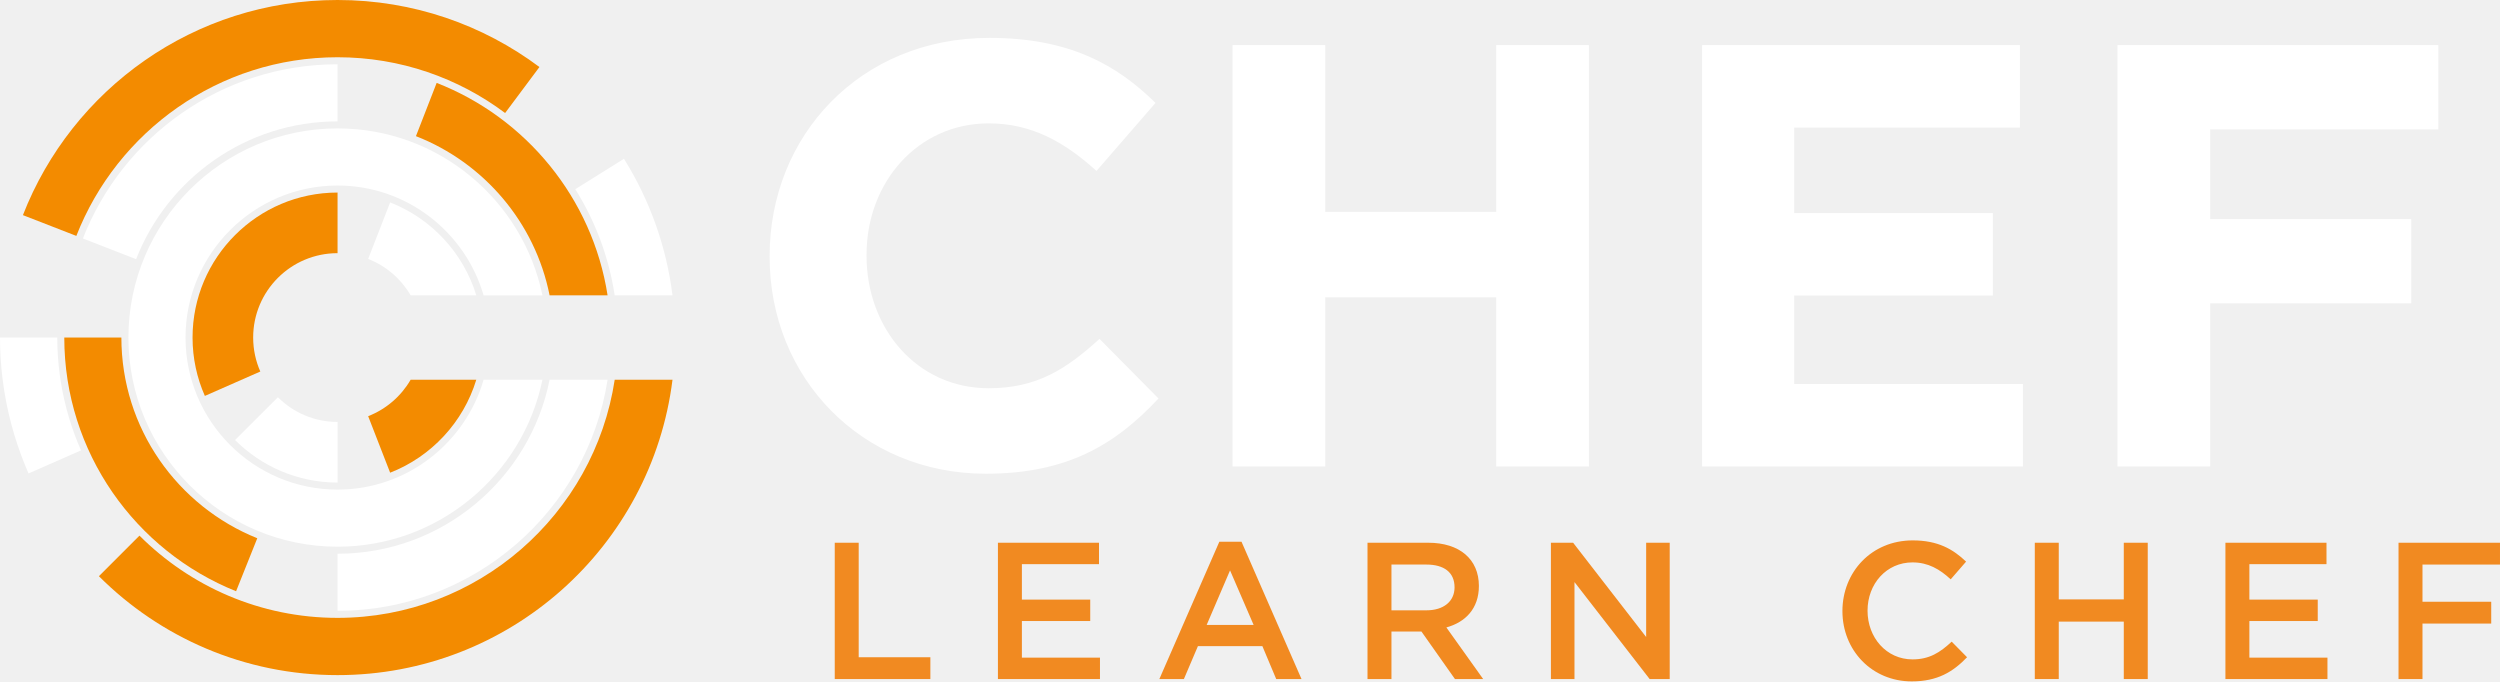
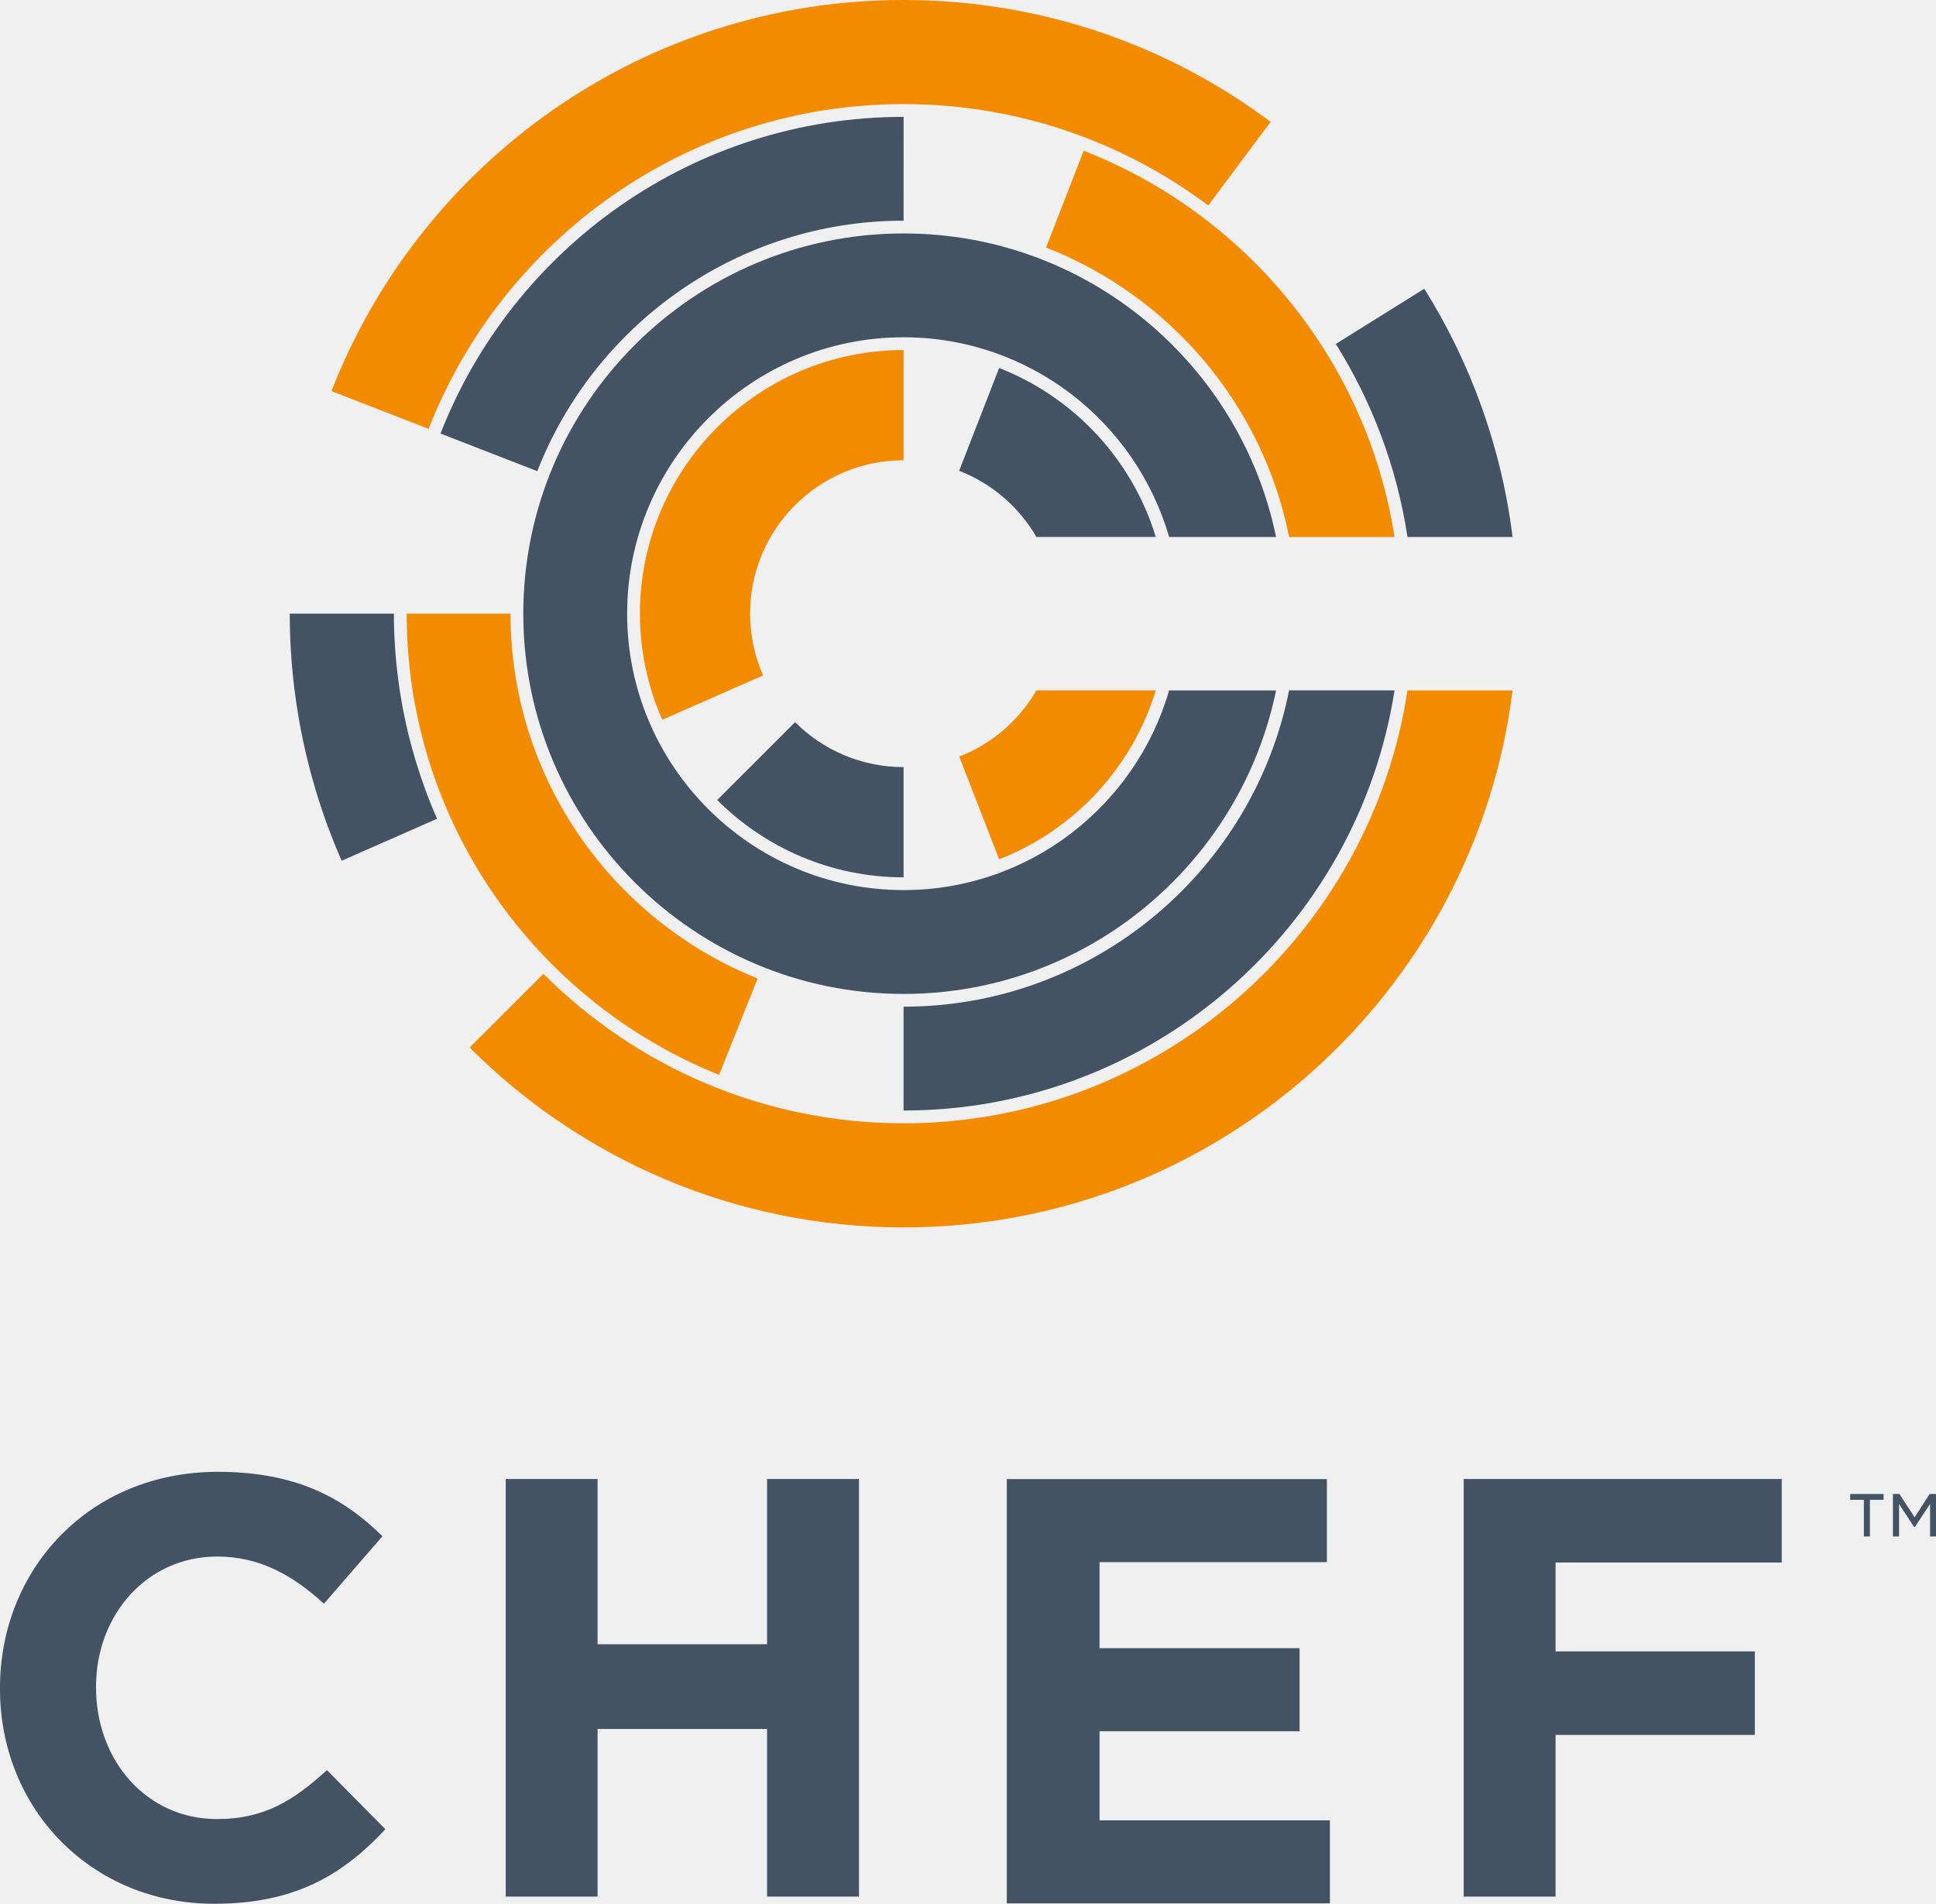
- <svg xmlns="http://www.w3.org/2000/svg" version="1.1" x="0px" y="0px" width="183.446px" height="50px" viewBox="0 0 183.446 50" enable-background="new 0 0 183.446 50" xml:space="preserve">
-   <g id="Layer_2" display="none">
-     <rect x="-313.994" y="-121.864" display="inline" fill="#231313" stroke="#000000" stroke-miterlimit="10" width="893" height="324" />
-   </g>
-   <g id="Layer_1">
-     <g>
-       <g>
-         <path fill="#FFFFFF" d="M56.474,18.857V18.77c0-8.791,6.625-15.99,16.123-15.99c5.831,0,9.32,1.944,12.192,4.771l-4.33,4.992     c-2.385-2.165-4.814-3.49-7.906-3.49c-5.212,0-8.967,4.329-8.967,9.629v0.089c0,5.3,3.666,9.718,8.967,9.718     c3.534,0,5.698-1.414,8.127-3.622l4.329,4.373c-3.18,3.401-6.714,5.521-12.677,5.521C63.232,34.759,56.474,27.736,56.474,18.857z     " />
-         <path fill="#FFFFFF" d="M90.442,3.309h6.802v12.236h12.545V3.309h6.802V34.23h-6.802V21.817H97.245V34.23h-6.802V3.309z" />
-         <path fill="#FFFFFF" d="M124.897,3.309h23.323v6.052h-16.564v6.272h14.577v6.051h-14.577v6.493h16.785v6.052h-23.544V3.309z" />
-         <path fill="#FFFFFF" d="M155.376,3.309h23.544v6.184h-16.741v6.582h14.754v6.184h-14.754V34.23h-6.803V3.309z" />
-       </g>
-     </g>
-     <path fill="#FFFFFF" d="M24.77,35.926c-6.151,0-11.156-5.004-11.156-11.156c0-6.151,5.005-11.156,11.156-11.156   c5.078,0,9.37,3.41,10.716,8.06h4.317C38.367,14.69,32.172,9.422,24.77,9.422c-8.462,0-15.347,6.885-15.347,15.347   s6.884,15.347,15.347,15.347c7.402,0,13.597-5.268,15.033-12.251h-4.317C34.14,32.515,29.848,35.926,24.77,35.926z" />
-     <path fill="#FFFFFF" d="M17.25,32.29c1.927,1.927,4.587,3.12,7.521,3.12v-4.448c-1.71,0-3.258-0.693-4.379-1.813L17.25,32.29z" />
-     <path fill="#F38B00" d="M14.129,24.77c0,1.523,0.324,2.971,0.903,4.282l4.069-1.79c-0.336-0.763-0.524-1.606-0.524-2.493   c0-3.42,2.772-6.192,6.192-6.192v-4.448C18.903,14.129,14.129,18.902,14.129,24.77z" />
-     <path fill="#FFFFFF" d="M28.628,14.854L27.015,19c1.317,0.514,2.417,1.462,3.117,2.673h4.818   C33.998,18.55,31.646,16.033,28.628,14.854z" />
-     <path fill="#F38B00" d="M27.015,30.539l1.613,4.147c3.018-1.179,5.37-3.697,6.321-6.82h-4.818   C29.432,29.076,28.332,30.025,27.015,30.539z" />
-     <path fill="#FFFFFF" d="M5.085,30.722c-0.071-0.233-0.138-0.468-0.2-0.704c-0.004-0.014-0.007-0.029-0.011-0.043   c-0.058-0.218-0.111-0.438-0.162-0.659c-0.01-0.044-0.019-0.09-0.029-0.135c-0.042-0.19-0.082-0.38-0.118-0.571   c-0.016-0.085-0.03-0.17-0.045-0.256c-0.027-0.152-0.054-0.305-0.078-0.459c-0.02-0.13-0.037-0.262-0.055-0.394   c-0.121-0.897-0.186-1.808-0.185-2.732H0c-0.001,1.007,0.062,2.002,0.181,2.982h0c0.002,0.021,0.006,0.042,0.009,0.064   c0.033,0.267,0.069,0.533,0.111,0.798c0.011,0.073,0.025,0.146,0.037,0.218c0.036,0.218,0.073,0.435,0.115,0.651   c0.022,0.115,0.047,0.229,0.071,0.343c0.036,0.172,0.072,0.344,0.111,0.515c0.035,0.151,0.072,0.3,0.11,0.449   c0.034,0.134,0.066,0.268,0.102,0.401c0.048,0.177,0.099,0.352,0.15,0.527c0.021,0.073,0.04,0.147,0.062,0.22l0.002,0   c0.291,0.959,0.634,1.896,1.033,2.803l3.851-1.693C5.612,32.296,5.326,31.518,5.085,30.722L5.085,30.722z" />
-     <path fill="#F38B00" d="M24.77,45.338c-5.671,0-10.811-2.309-14.536-6.034l-2.976,2.977c4.482,4.482,10.672,7.258,17.512,7.258   c12.631,0,23.054-9.455,24.577-21.673h-4.241C43.608,37.744,35.06,45.338,24.77,45.338z" />
-     <path fill="#F38B00" d="M24.77,4.201c4.607,0,8.864,1.523,12.295,4.092l2.518-3.375C35.452,1.83,30.325,0,24.77,0   C14.259,0,5.279,6.547,1.682,15.786l3.92,1.525C8.595,9.646,16.058,4.201,24.77,4.201z" />
-     <path fill="#FFFFFF" d="M45.106,21.673h4.241c-0.455-3.645-1.702-7.044-3.562-10.02l-3.571,2.229   C43.672,16.21,44.678,18.848,45.106,21.673z" />
-     <path fill="#F38B00" d="M40.329,21.673h4.255c-1.111-7.135-5.997-13.033-12.543-15.59l-1.52,3.908   C35.5,11.935,39.266,16.322,40.329,21.673z" />
-     <path fill="#FFFFFF" d="M24.77,8.907L24.77,8.907l0-4.19c0,0,0,0,0,0c-8.494,0-15.77,5.309-18.687,12.782l3.904,1.52   C12.296,13.106,18.051,8.907,24.77,8.907z" />
-     <path fill="#F38B00" d="M8.907,24.77L8.907,24.77l-4.19,0v0c0,8.427,5.226,15.652,12.606,18.615l1.556-3.89   C13.041,37.151,8.907,31.436,8.907,24.77z" />
-     <path fill="#FFFFFF" d="M24.77,40.632v4.19c10.005,0,18.321-7.364,19.814-16.957h-4.255C38.884,35.135,32.458,40.632,24.77,40.632z   " />
-     <g>
-       <path fill="#F18A21" d="M61.253,39.825h1.757v8.403h5.259v1.6h-7.017V39.825z" />
-       <path fill="#F18A21" d="M80.643,41.397h-5.659v2.601H80v1.572h-5.016v2.686h5.73v1.572h-7.488V39.825h7.417V41.397z" />
-       <path fill="#F18A21" d="M95.503,49.828h-1.857l-1.015-2.415h-4.73l-1.029,2.415h-1.801l4.401-10.074h1.629L95.503,49.828z     M90.259,41.854l-1.715,4.001h3.444L90.259,41.854z" />
-       <path fill="#F18A21" d="M106.762,49.828l-2.458-3.486h-2.201v3.486h-1.758V39.825h4.459c2.3,0,3.715,1.215,3.715,3.172    c0,1.658-0.986,2.658-2.387,3.044l2.701,3.787H106.762z M104.661,41.426h-2.558v3.358h2.572c1.258,0,2.058-0.658,2.058-1.687    C106.733,41.997,105.961,41.426,104.661,41.426z" />
-       <path fill="#F18A21" d="M120.792,39.825h1.729v10.003h-1.472l-5.516-7.116v7.116h-1.729V39.825h1.629l5.359,6.917V39.825z" />
-       <path fill="#F18A21" d="M140.281,50c-2.916,0-5.087-2.272-5.087-5.159c0-2.858,2.129-5.188,5.159-5.188    c1.843,0,2.958,0.643,3.915,1.558l-1.129,1.3c-0.8-0.743-1.657-1.243-2.801-1.243c-1.915,0-3.301,1.572-3.301,3.544    c0,1.972,1.386,3.573,3.301,3.573c1.229,0,2.015-0.5,2.873-1.301l1.129,1.144C143.296,49.313,142.153,50,140.281,50z" />
-       <path fill="#F18A21" d="M151.068,45.613v4.215h-1.758V39.825h1.758v4.158h4.772v-4.158h1.758v10.003h-1.758v-4.215H151.068z" />
-       <path fill="#F18A21" d="M170.714,41.397h-5.658v2.601h5.016v1.572h-5.016v2.686h5.729v1.572h-7.487V39.825h7.416V41.397z" />
-       <path fill="#F18A21" d="M183.446,41.426h-5.688v2.729h5.044v1.601h-5.044v4.072H176V39.825h7.445V41.426z" />
-     </g>
+ <svg xmlns="http://www.w3.org/2000/svg" xmlns:xlink="http://www.w3.org/1999/xlink" version="1.1" id="Layer_1" x="0px" y="0px" width="81.344px" height="80px" viewBox="0 0 81.344 80" enable-background="new 0 0 81.344 80" xml:space="preserve">
+   <path fill="#435363" d="M80.457,64.166h-0.034l-0.632-0.967v1.367h-0.256v-1.785h0.273l0.637,0.979l0.632-0.979h0.267v1.785h-0.249  v-1.367L80.457,64.166z M78.568,64.566h-0.255v-1.541h-0.574v-0.244h1.402v0.244h-0.573V64.566z" />
+   <g>
+     <defs>
+       <rect id="SVGID_1_" x="-572.958" y="-294.475" width="1224" height="792" />
+     </defs>
+     <clipPath id="SVGID_2_">
+       <use xlink:href="#SVGID_1_" overflow="visible" />
+     </clipPath>
+     <path clip-path="url(#SVGID_2_)" fill="#435363" d="M0,70.974v-0.05c0-4.989,3.76-9.075,9.15-9.075c3.31,0,5.29,1.104,6.919,2.707   l-2.457,2.833c-1.354-1.228-2.733-1.98-4.488-1.98c-2.958,0-5.089,2.457-5.089,5.466v0.05c0,3.009,2.081,5.516,5.089,5.516   c2.006,0,3.234-0.803,4.613-2.056l2.457,2.482C14.39,78.796,12.385,80,9,80C3.836,80,0,76.014,0,70.974" />
+     <polygon clip-path="url(#SVGID_2_)" fill="#435363" points="21.249,62.15 25.109,62.15 25.109,69.094 32.229,69.094 32.229,62.15    36.091,62.15 36.091,79.699 32.229,79.699 32.229,72.654 25.109,72.654 25.109,79.699 21.249,79.699  " />
+     <polygon clip-path="url(#SVGID_2_)" fill="#435363" points="42.302,62.155 55.751,62.155 55.751,65.644 46.199,65.644    46.199,69.26 54.604,69.26 54.604,72.75 46.199,72.75 46.199,76.494 55.878,76.494 55.878,79.983 42.302,79.983  " />
+     <polygon clip-path="url(#SVGID_2_)" fill="#435363" points="61.5,62.15 74.861,62.15 74.861,65.66 65.359,65.66 65.359,69.395    73.733,69.395 73.733,72.905 65.359,72.905 65.359,79.699 61.5,79.699  " />
+     <path clip-path="url(#SVGID_2_)" fill="#435363" d="M37.965,37.403c-6.404,0-11.615-5.21-11.615-11.614   c0-6.405,5.211-11.616,11.615-11.616c5.287,0,9.756,3.551,11.157,8.392h4.494C52.12,15.294,45.672,9.81,37.965,9.81   c-8.81,0-15.978,7.168-15.978,15.979c0,8.81,7.168,15.978,15.978,15.978c7.707,0,14.155-5.483,15.651-12.754h-4.494   C47.721,33.853,43.252,37.403,37.965,37.403" />
+     <path clip-path="url(#SVGID_2_)" fill="#435363" d="M30.135,33.618c2.006,2.006,4.776,3.249,7.83,3.249v-4.631   c-1.78,0-3.392-0.723-4.559-1.889L30.135,33.618z" />
+     <path clip-path="url(#SVGID_2_)" fill="#F38B00" d="M26.887,25.788c0,1.585,0.338,3.093,0.94,4.458l4.236-1.863   c-0.35-0.794-0.546-1.671-0.546-2.595c0-3.561,2.887-6.447,6.447-6.447V14.71C31.856,14.71,26.887,19.68,26.887,25.788" />
+     <path clip-path="url(#SVGID_2_)" fill="#435363" d="M41.981,15.465l-1.68,4.317c1.372,0.535,2.517,1.522,3.245,2.782h5.016   C47.572,19.313,45.124,16.692,41.981,15.465" />
+     <path clip-path="url(#SVGID_2_)" fill="#F38B00" d="M40.303,31.794l1.679,4.317c3.143-1.227,5.591-3.849,6.582-7.1h-5.016   C42.818,30.272,41.674,31.26,40.303,31.794" />
+     <path clip-path="url(#SVGID_2_)" fill="#435363" d="M17.47,31.985c-0.073-0.242-0.143-0.486-0.208-0.732   c-0.004-0.015-0.008-0.03-0.012-0.045c-0.06-0.228-0.115-0.456-0.168-0.686c-0.011-0.047-0.021-0.094-0.031-0.141   c-0.044-0.197-0.084-0.396-0.123-0.595c-0.017-0.089-0.032-0.178-0.047-0.267c-0.028-0.159-0.056-0.317-0.081-0.478   c-0.021-0.137-0.039-0.273-0.057-0.41c-0.126-0.934-0.194-1.883-0.193-2.844h-4.375c-0.001,1.048,0.065,2.083,0.188,3.105l0,0   c0.002,0.022,0.006,0.044,0.009,0.066c0.034,0.278,0.072,0.556,0.115,0.831c0.012,0.076,0.025,0.152,0.038,0.229   c0.038,0.226,0.077,0.452,0.121,0.677c0.022,0.12,0.048,0.238,0.073,0.357c0.037,0.179,0.075,0.358,0.116,0.536   c0.036,0.156,0.075,0.312,0.115,0.468c0.035,0.139,0.069,0.278,0.106,0.417c0.05,0.184,0.103,0.366,0.156,0.549   c0.022,0.076,0.042,0.154,0.065,0.229h0.002c0.302,0.999,0.66,1.974,1.076,2.918l4.009-1.763   C18.019,33.624,17.721,32.814,17.47,31.985z" />
+     <path clip-path="url(#SVGID_2_)" fill="#F38B00" d="M37.965,47.204c-5.904,0-11.256-2.404-15.133-6.282l-3.099,3.099   c4.667,4.667,11.111,7.557,18.232,7.557c13.151,0,24.001-9.844,25.588-22.565h-4.415C57.578,39.296,48.678,47.204,37.965,47.204" />
+     <path clip-path="url(#SVGID_2_)" fill="#F38B00" d="M37.965,4.374c4.797,0,9.228,1.585,12.802,4.26l2.621-3.513   C49.086,1.905,43.748,0,37.965,0C27.022,0,17.672,6.816,13.928,16.435l4.081,1.588C21.124,10.042,28.895,4.374,37.965,4.374" />
+     <path clip-path="url(#SVGID_2_)" fill="#435363" d="M59.138,22.565h4.415c-0.473-3.795-1.771-7.334-3.709-10.432l-3.718,2.32   C57.644,16.876,58.691,19.623,59.138,22.565" />
+     <path clip-path="url(#SVGID_2_)" fill="#F38B00" d="M54.164,22.565h4.43c-1.156-7.428-6.243-13.57-13.06-16.231l-1.582,4.068   C49.136,12.426,53.057,16.993,54.164,22.565" />
+     <path clip-path="url(#SVGID_2_)" fill="#435363" d="M37.965,9.273L37.965,9.273l0.001-4.362h-0.001   c-8.843,0-16.418,5.526-19.456,13.307l4.065,1.582C24.978,13.645,30.97,9.273,37.965,9.273" />
+     <path clip-path="url(#SVGID_2_)" fill="#F38B00" d="M21.45,25.788L21.45,25.788h-4.362l0,0c0,8.773,5.441,16.296,13.125,19.38   l1.62-4.049C25.754,38.679,21.45,32.728,21.45,25.788" />
+     <path clip-path="url(#SVGID_2_)" fill="#435363" d="M37.965,42.303v4.363c10.416,0,19.074-7.668,20.629-17.655h-4.431   C52.66,36.581,45.969,42.303,37.965,42.303" />
  </g>
</svg>
